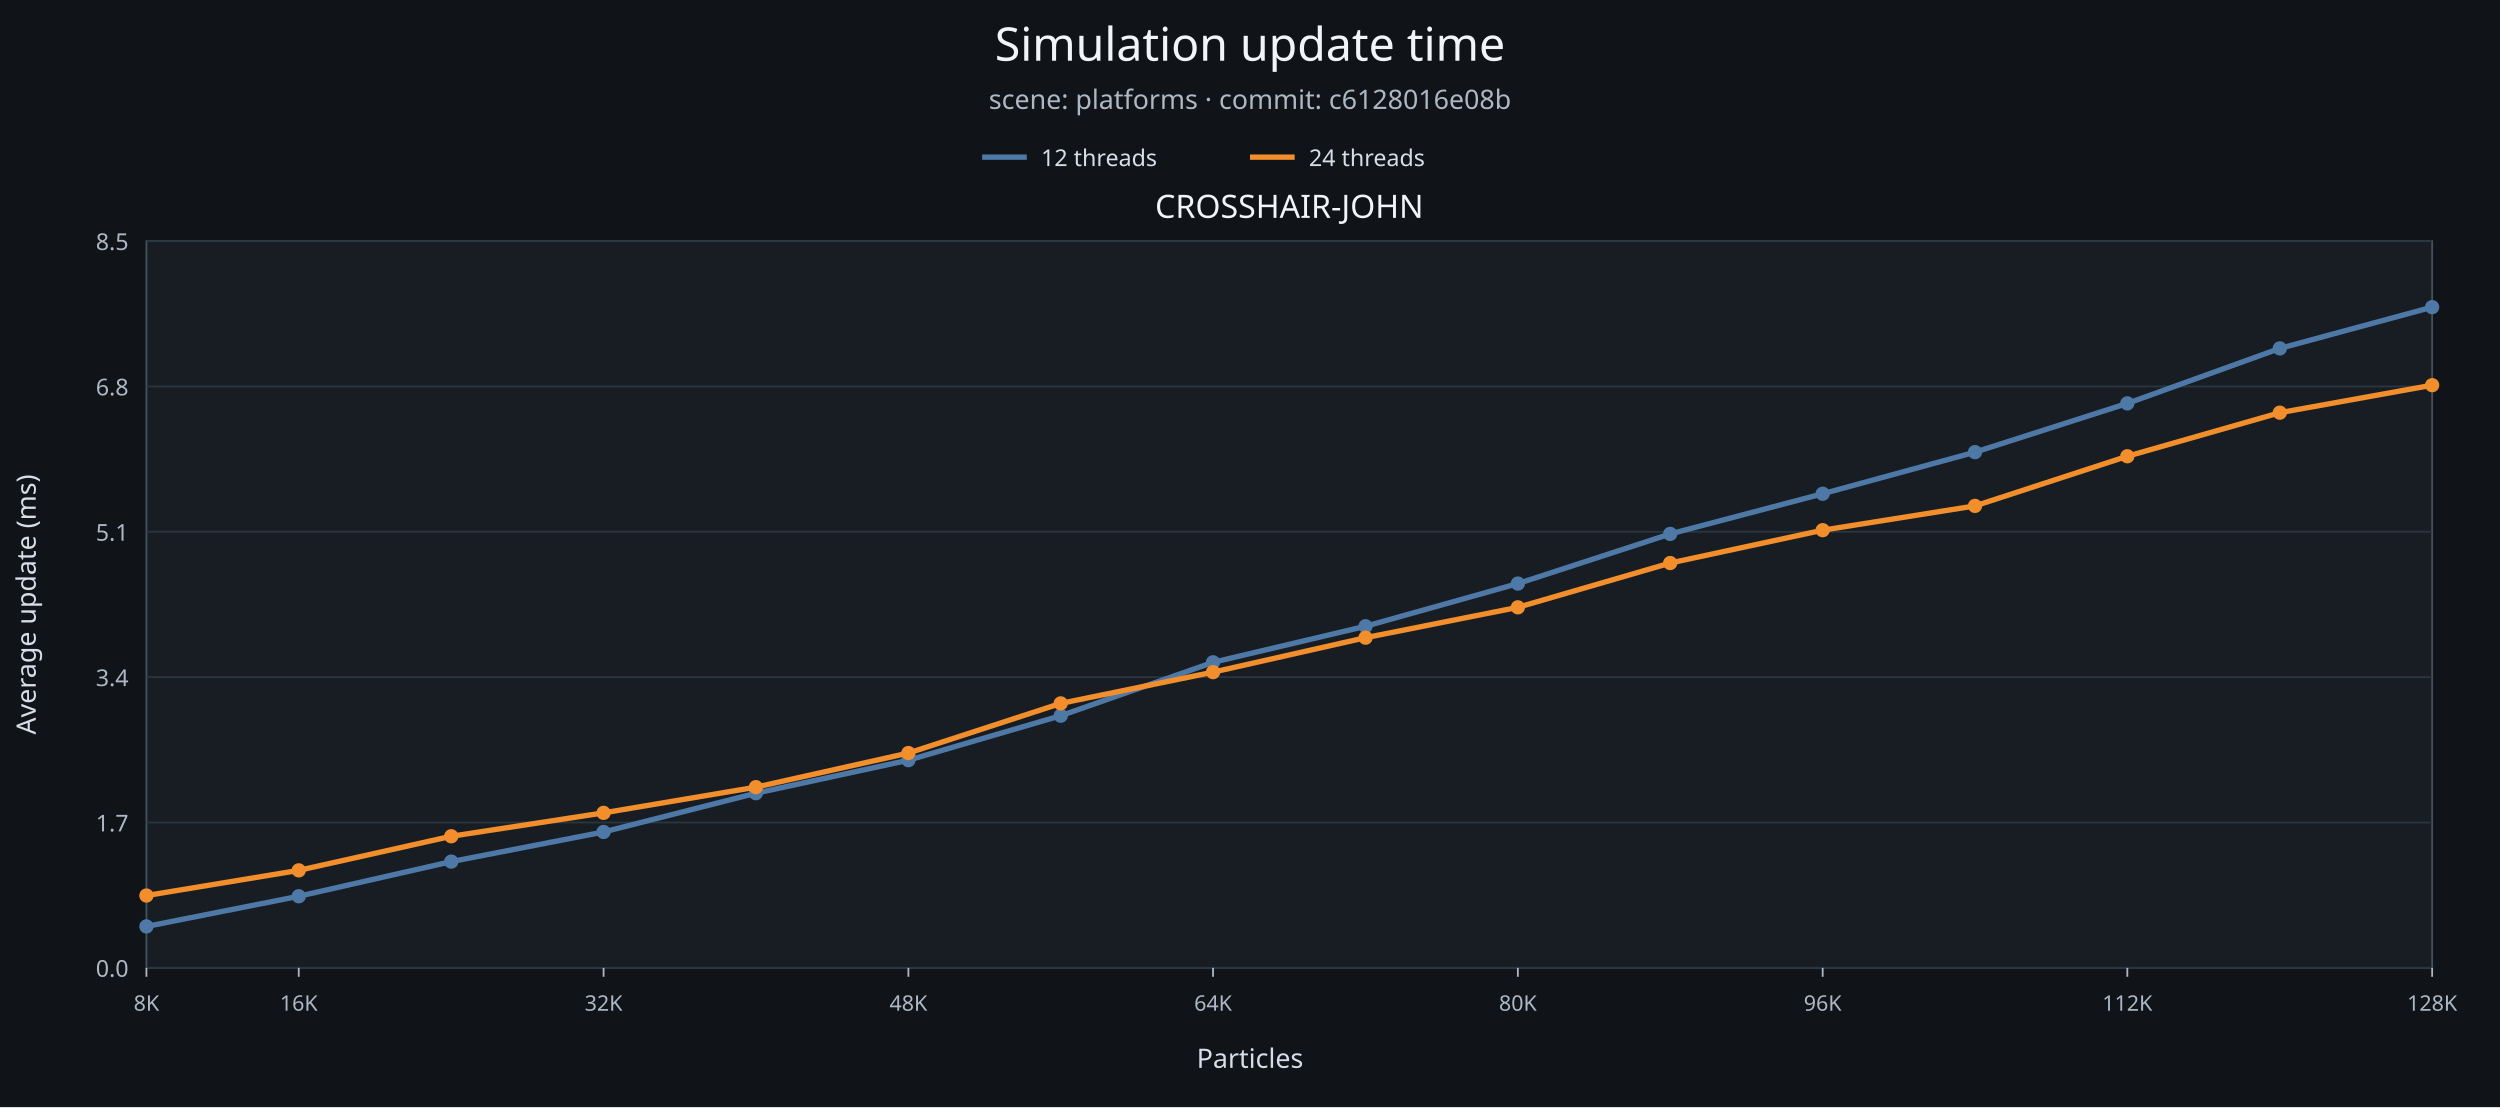
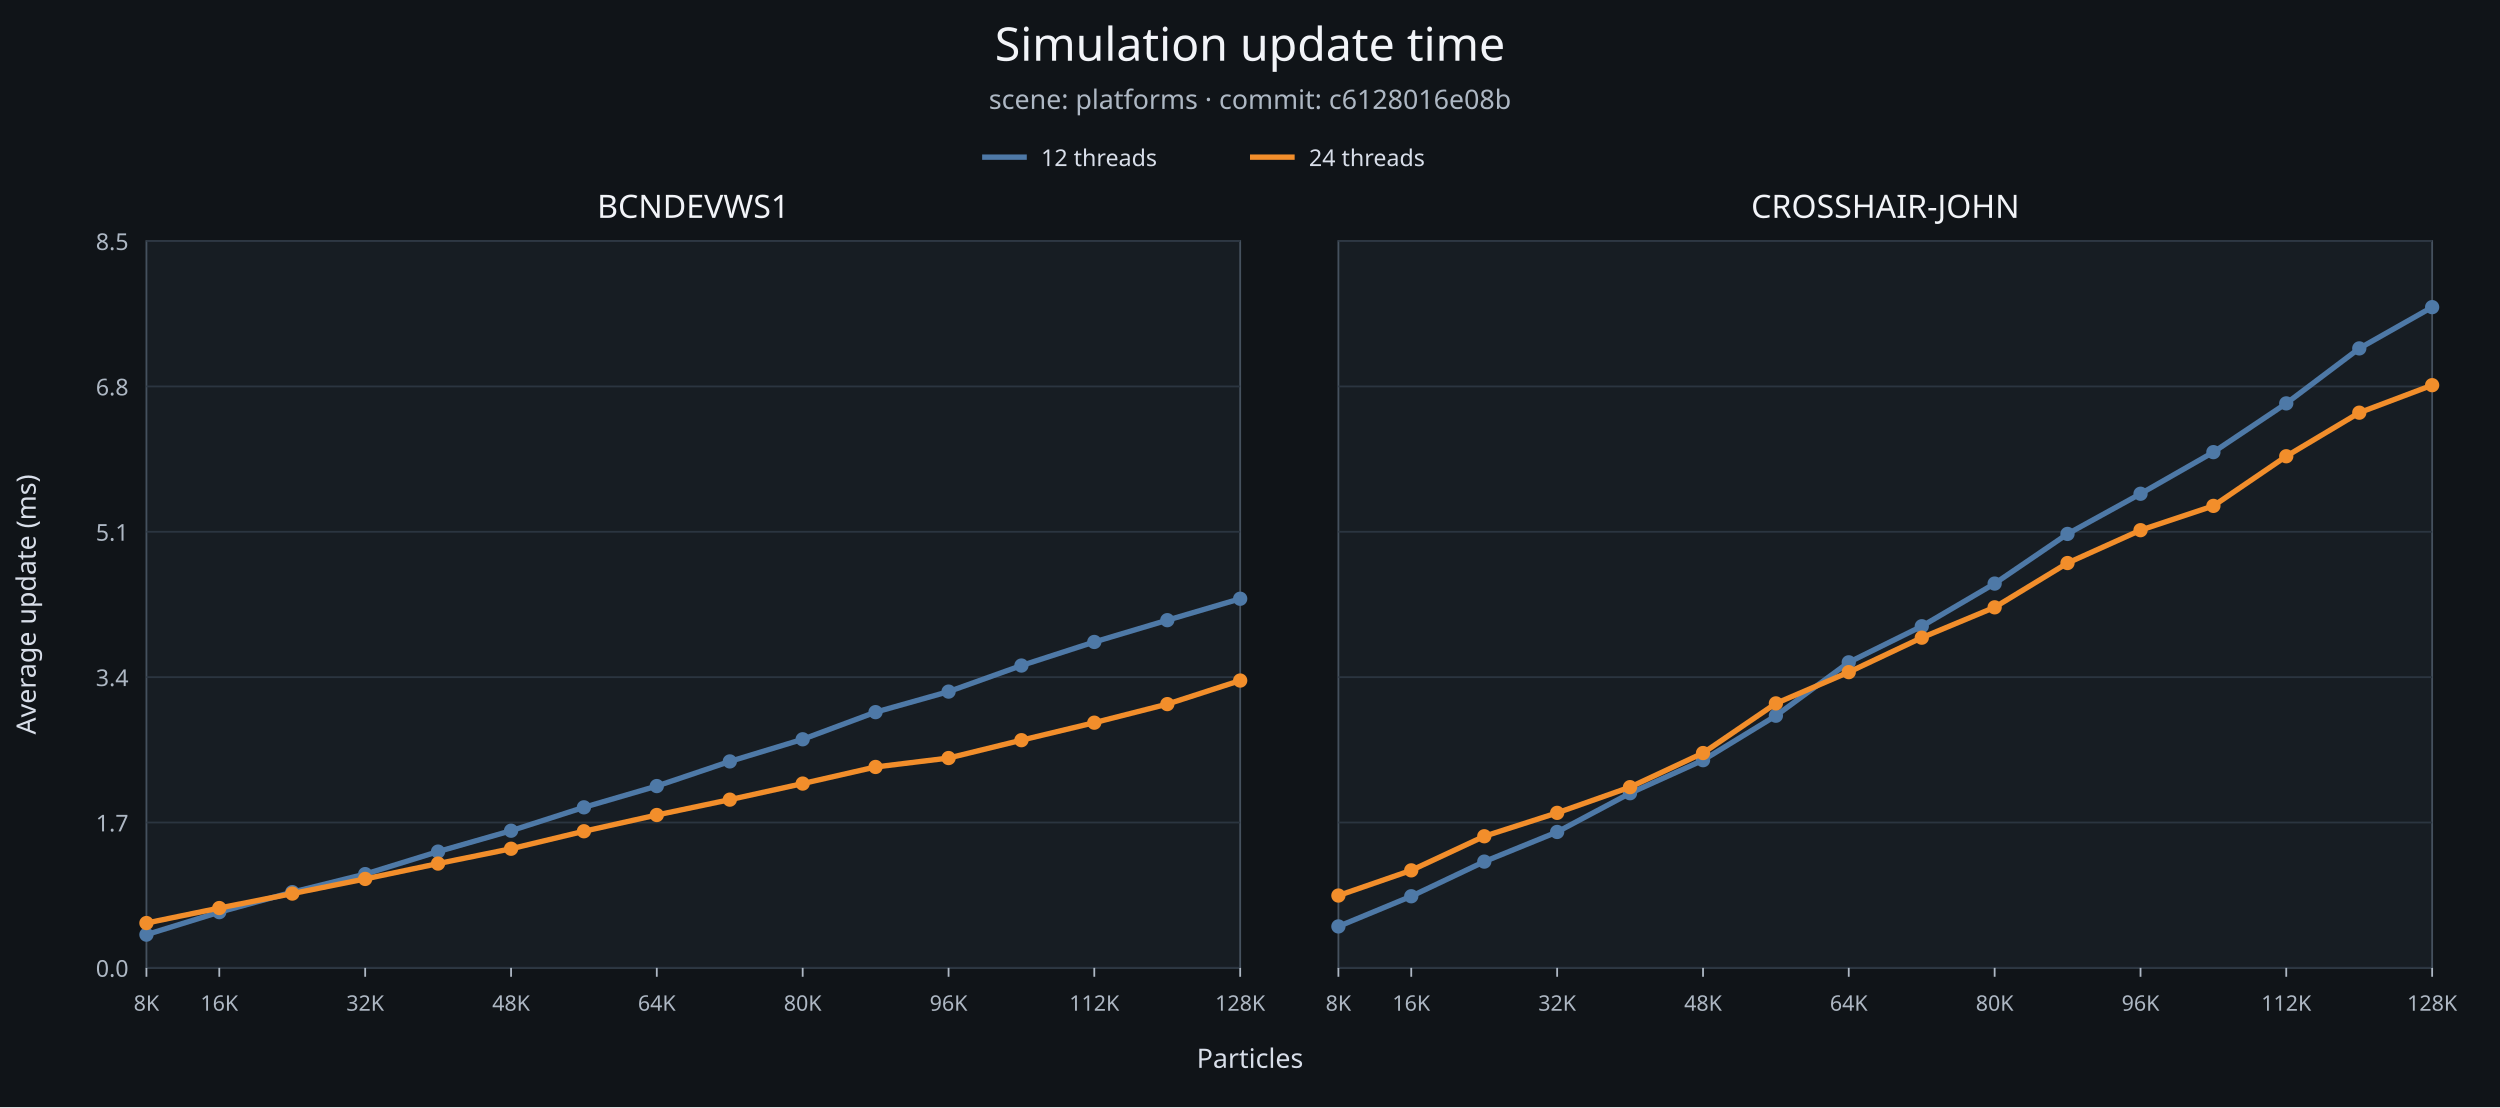
<svg xmlns="http://www.w3.org/2000/svg" width="1400" height="620" viewBox="0 0 1400 620">
  <rect width="100%" height="100%" fill="#101418" />
  <text x="700.0" y="34.0" fill="#f2f4f8" text-anchor="middle" font-size="26" font-family="sans-serif">Simulation update time</text>
  <text x="700.0" y="61.0" fill="#aeb8c4" text-anchor="middle" font-size="15" font-family="sans-serif">scene: platforms · commit: c6128016e08b</text>
  <line x1="550.0" y1="88" x2="575.0" y2="88" stroke="#4e79a7" stroke-width="3" />
  <text x="583.0" y="93.0" fill="#d8dee9" font-size="13" font-family="sans-serif">12 threads</text>
  <line x1="700.0" y1="88" x2="725.0" y2="88" stroke="#f28e2b" stroke-width="3" />
  <text x="733.0" y="93.0" fill="#d8dee9" font-size="13" font-family="sans-serif">24 threads</text>
-   <rect x="82.0" y="135" width="1280.0" height="407" fill="#171d23" stroke="#45515e" />
-   <text x="722.0" y="122.0" fill="#f2f4f8" text-anchor="middle" font-size="18" font-family="sans-serif">CROSSHAIR-JOHN</text>
-   <line x1="82.0" y1="542.0" x2="1362.0" y2="542.0" stroke="#2b3540" />
+   <rect x="82.0" y="135" width="612.5" height="407" fill="#171d23" stroke="#45515e" />
+   <text x="388.2" y="122.0" fill="#f2f4f8" text-anchor="middle" font-size="18" font-family="sans-serif">BCNDEVWS1</text>
+   <line x1="82.0" y1="542.0" x2="694.5" y2="542.0" stroke="#2b3540" />
  <text x="72.0" y="547.0" fill="#aeb8c4" text-anchor="end" font-size="13" font-family="sans-serif">0.0</text>
-   <line x1="82.0" y1="460.6" x2="1362.0" y2="460.6" stroke="#2b3540" />
+   <line x1="82.0" y1="460.6" x2="694.5" y2="460.6" stroke="#2b3540" />
  <text x="72.0" y="465.6" fill="#aeb8c4" text-anchor="end" font-size="13" font-family="sans-serif">1.7</text>
-   <line x1="82.0" y1="379.2" x2="1362.0" y2="379.2" stroke="#2b3540" />
+   <line x1="82.0" y1="379.2" x2="694.5" y2="379.2" stroke="#2b3540" />
  <text x="72.0" y="384.2" fill="#aeb8c4" text-anchor="end" font-size="13" font-family="sans-serif">3.4</text>
-   <line x1="82.0" y1="297.8" x2="1362.0" y2="297.8" stroke="#2b3540" />
+   <line x1="82.0" y1="297.8" x2="694.5" y2="297.8" stroke="#2b3540" />
  <text x="72.0" y="302.8" fill="#aeb8c4" text-anchor="end" font-size="13" font-family="sans-serif">5.1</text>
-   <line x1="82.0" y1="216.4" x2="1362.0" y2="216.4" stroke="#2b3540" />
+   <line x1="82.0" y1="216.4" x2="694.5" y2="216.4" stroke="#2b3540" />
  <text x="72.0" y="221.4" fill="#aeb8c4" text-anchor="end" font-size="13" font-family="sans-serif">6.8</text>
-   <line x1="82.0" y1="135.0" x2="1362.0" y2="135.0" stroke="#2b3540" />
+   <line x1="82.0" y1="135.0" x2="694.5" y2="135.0" stroke="#2b3540" />
  <text x="72.0" y="140.0" fill="#aeb8c4" text-anchor="end" font-size="13" font-family="sans-serif">8.5</text>
  <line x1="82.0" y1="542.0" x2="82.0" y2="547.0" stroke="#aeb8c4" />
  <text x="82.0" y="566.0" fill="#aeb8c4" text-anchor="middle" font-size="12" font-family="sans-serif">8K</text>
-   <line x1="167.3" y1="542.0" x2="167.3" y2="547.0" stroke="#aeb8c4" />
-   <text x="167.3" y="566.0" fill="#aeb8c4" text-anchor="middle" font-size="12" font-family="sans-serif">16K</text>
-   <line x1="338.0" y1="542.0" x2="338.0" y2="547.0" stroke="#aeb8c4" />
-   <text x="338.0" y="566.0" fill="#aeb8c4" text-anchor="middle" font-size="12" font-family="sans-serif">32K</text>
-   <line x1="508.7" y1="542.0" x2="508.7" y2="547.0" stroke="#aeb8c4" />
-   <text x="508.7" y="566.0" fill="#aeb8c4" text-anchor="middle" font-size="12" font-family="sans-serif">48K</text>
-   <line x1="679.3" y1="542.0" x2="679.3" y2="547.0" stroke="#aeb8c4" />
-   <text x="679.3" y="566.0" fill="#aeb8c4" text-anchor="middle" font-size="12" font-family="sans-serif">64K</text>
-   <line x1="850.0" y1="542.0" x2="850.0" y2="547.0" stroke="#aeb8c4" />
-   <text x="850.0" y="566.0" fill="#aeb8c4" text-anchor="middle" font-size="12" font-family="sans-serif">80K</text>
-   <line x1="1020.7" y1="542.0" x2="1020.7" y2="547.0" stroke="#aeb8c4" />
-   <text x="1020.7" y="566.0" fill="#aeb8c4" text-anchor="middle" font-size="12" font-family="sans-serif">96K</text>
-   <line x1="1191.3" y1="542.0" x2="1191.3" y2="547.0" stroke="#aeb8c4" />
-   <text x="1191.3" y="566.0" fill="#aeb8c4" text-anchor="middle" font-size="12" font-family="sans-serif">112K</text>
+   <line x1="122.8" y1="542.0" x2="122.8" y2="547.0" stroke="#aeb8c4" />
+   <text x="122.8" y="566.0" fill="#aeb8c4" text-anchor="middle" font-size="12" font-family="sans-serif">16K</text>
+   <line x1="204.5" y1="542.0" x2="204.5" y2="547.0" stroke="#aeb8c4" />
+   <text x="204.5" y="566.0" fill="#aeb8c4" text-anchor="middle" font-size="12" font-family="sans-serif">32K</text>
+   <line x1="286.2" y1="542.0" x2="286.2" y2="547.0" stroke="#aeb8c4" />
+   <text x="286.2" y="566.0" fill="#aeb8c4" text-anchor="middle" font-size="12" font-family="sans-serif">48K</text>
+   <line x1="367.8" y1="542.0" x2="367.8" y2="547.0" stroke="#aeb8c4" />
+   <text x="367.8" y="566.0" fill="#aeb8c4" text-anchor="middle" font-size="12" font-family="sans-serif">64K</text>
+   <line x1="449.5" y1="542.0" x2="449.5" y2="547.0" stroke="#aeb8c4" />
+   <text x="449.5" y="566.0" fill="#aeb8c4" text-anchor="middle" font-size="12" font-family="sans-serif">80K</text>
+   <line x1="531.2" y1="542.0" x2="531.2" y2="547.0" stroke="#aeb8c4" />
+   <text x="531.2" y="566.0" fill="#aeb8c4" text-anchor="middle" font-size="12" font-family="sans-serif">96K</text>
+   <line x1="612.8" y1="542.0" x2="612.8" y2="547.0" stroke="#aeb8c4" />
+   <text x="612.8" y="566.0" fill="#aeb8c4" text-anchor="middle" font-size="12" font-family="sans-serif">112K</text>
+   <line x1="694.5" y1="542.0" x2="694.5" y2="547.0" stroke="#aeb8c4" />
+   <text x="694.5" y="566.0" fill="#aeb8c4" text-anchor="middle" font-size="12" font-family="sans-serif">128K</text>
+   <polyline points="82.0,523.4 122.8,510.8 163.7,499.6 204.5,489.5 245.3,476.9 286.2,465.2 327.0,452.1 367.8,440.2 408.7,426.4 449.5,414.0 490.3,398.8 531.2,387.3 572.0,372.7 612.8,359.5 653.7,347.3 694.5,335.3" fill="none" stroke="#4e79a7" stroke-width="3" />
+   <circle cx="82.0" cy="523.4" r="4" fill="#4e79a7" />
+   <circle cx="122.8" cy="510.8" r="4" fill="#4e79a7" />
+   <circle cx="163.7" cy="499.6" r="4" fill="#4e79a7" />
+   <circle cx="204.5" cy="489.5" r="4" fill="#4e79a7" />
+   <circle cx="245.3" cy="476.9" r="4" fill="#4e79a7" />
+   <circle cx="286.2" cy="465.2" r="4" fill="#4e79a7" />
+   <circle cx="327.0" cy="452.1" r="4" fill="#4e79a7" />
+   <circle cx="367.8" cy="440.2" r="4" fill="#4e79a7" />
+   <circle cx="408.7" cy="426.4" r="4" fill="#4e79a7" />
+   <circle cx="449.5" cy="414.0" r="4" fill="#4e79a7" />
+   <circle cx="490.3" cy="398.8" r="4" fill="#4e79a7" />
+   <circle cx="531.2" cy="387.3" r="4" fill="#4e79a7" />
+   <circle cx="572.0" cy="372.7" r="4" fill="#4e79a7" />
+   <circle cx="612.8" cy="359.5" r="4" fill="#4e79a7" />
+   <circle cx="653.7" cy="347.3" r="4" fill="#4e79a7" />
+   <circle cx="694.5" cy="335.3" r="4" fill="#4e79a7" />
+   <polyline points="82.0,516.9 122.8,508.5 163.7,500.4 204.5,492.2 245.3,483.6 286.2,475.3 327.0,465.5 367.8,456.4 408.7,447.8 449.5,438.8 490.3,429.5 531.2,424.5 572.0,414.5 612.8,404.7 653.7,394.3 694.5,381.1" fill="none" stroke="#f28e2b" stroke-width="3" />
+   <circle cx="82.0" cy="516.9" r="4" fill="#f28e2b" />
+   <circle cx="122.8" cy="508.5" r="4" fill="#f28e2b" />
+   <circle cx="163.7" cy="500.4" r="4" fill="#f28e2b" />
+   <circle cx="204.5" cy="492.2" r="4" fill="#f28e2b" />
+   <circle cx="245.3" cy="483.6" r="4" fill="#f28e2b" />
+   <circle cx="286.2" cy="475.3" r="4" fill="#f28e2b" />
+   <circle cx="327.0" cy="465.5" r="4" fill="#f28e2b" />
+   <circle cx="367.8" cy="456.4" r="4" fill="#f28e2b" />
+   <circle cx="408.7" cy="447.8" r="4" fill="#f28e2b" />
+   <circle cx="449.5" cy="438.8" r="4" fill="#f28e2b" />
+   <circle cx="490.3" cy="429.5" r="4" fill="#f28e2b" />
+   <circle cx="531.2" cy="424.5" r="4" fill="#f28e2b" />
+   <circle cx="572.0" cy="414.5" r="4" fill="#f28e2b" />
+   <circle cx="612.8" cy="404.7" r="4" fill="#f28e2b" />
+   <circle cx="653.7" cy="394.3" r="4" fill="#f28e2b" />
+   <circle cx="694.5" cy="381.1" r="4" fill="#f28e2b" />
+   <rect x="749.5" y="135" width="612.5" height="407" fill="#171d23" stroke="#45515e" />
+   <text x="1055.8" y="122.0" fill="#f2f4f8" text-anchor="middle" font-size="18" font-family="sans-serif">CROSSHAIR-JOHN</text>
+   <line x1="749.5" y1="542.0" x2="1362.0" y2="542.0" stroke="#2b3540" />
+   <line x1="749.5" y1="460.6" x2="1362.0" y2="460.6" stroke="#2b3540" />
+   <line x1="749.5" y1="379.2" x2="1362.0" y2="379.2" stroke="#2b3540" />
+   <line x1="749.5" y1="297.8" x2="1362.0" y2="297.8" stroke="#2b3540" />
+   <line x1="749.5" y1="216.4" x2="1362.0" y2="216.4" stroke="#2b3540" />
+   <line x1="749.5" y1="135.0" x2="1362.0" y2="135.0" stroke="#2b3540" />
+   <line x1="749.5" y1="542.0" x2="749.5" y2="547.0" stroke="#aeb8c4" />
+   <text x="749.5" y="566.0" fill="#aeb8c4" text-anchor="middle" font-size="12" font-family="sans-serif">8K</text>
+   <line x1="790.3" y1="542.0" x2="790.3" y2="547.0" stroke="#aeb8c4" />
+   <text x="790.3" y="566.0" fill="#aeb8c4" text-anchor="middle" font-size="12" font-family="sans-serif">16K</text>
+   <line x1="872.0" y1="542.0" x2="872.0" y2="547.0" stroke="#aeb8c4" />
+   <text x="872.0" y="566.0" fill="#aeb8c4" text-anchor="middle" font-size="12" font-family="sans-serif">32K</text>
+   <line x1="953.7" y1="542.0" x2="953.7" y2="547.0" stroke="#aeb8c4" />
+   <text x="953.7" y="566.0" fill="#aeb8c4" text-anchor="middle" font-size="12" font-family="sans-serif">48K</text>
+   <line x1="1035.3" y1="542.0" x2="1035.3" y2="547.0" stroke="#aeb8c4" />
+   <text x="1035.3" y="566.0" fill="#aeb8c4" text-anchor="middle" font-size="12" font-family="sans-serif">64K</text>
+   <line x1="1117.0" y1="542.0" x2="1117.0" y2="547.0" stroke="#aeb8c4" />
+   <text x="1117.0" y="566.0" fill="#aeb8c4" text-anchor="middle" font-size="12" font-family="sans-serif">80K</text>
+   <line x1="1198.7" y1="542.0" x2="1198.7" y2="547.0" stroke="#aeb8c4" />
+   <text x="1198.7" y="566.0" fill="#aeb8c4" text-anchor="middle" font-size="12" font-family="sans-serif">96K</text>
+   <line x1="1280.3" y1="542.0" x2="1280.3" y2="547.0" stroke="#aeb8c4" />
+   <text x="1280.3" y="566.0" fill="#aeb8c4" text-anchor="middle" font-size="12" font-family="sans-serif">112K</text>
  <line x1="1362.0" y1="542.0" x2="1362.0" y2="547.0" stroke="#aeb8c4" />
  <text x="1362.0" y="566.0" fill="#aeb8c4" text-anchor="middle" font-size="12" font-family="sans-serif">128K</text>
-   <polyline points="82.0,518.8 167.3,501.9 252.7,482.5 338.0,465.9 423.3,444.2 508.7,425.7 594.0,400.8 679.3,370.9 764.7,350.7 850.0,326.8 935.3,299.0 1020.7,276.5 1106.0,253.2 1191.3,225.9 1276.7,195.1 1362.0,172.0" fill="none" stroke="#4e79a7" stroke-width="3" />
-   <circle cx="82.0" cy="518.8" r="4" fill="#4e79a7" />
-   <circle cx="167.3" cy="501.9" r="4" fill="#4e79a7" />
-   <circle cx="252.7" cy="482.5" r="4" fill="#4e79a7" />
-   <circle cx="338.0" cy="465.9" r="4" fill="#4e79a7" />
-   <circle cx="423.3" cy="444.2" r="4" fill="#4e79a7" />
-   <circle cx="508.7" cy="425.7" r="4" fill="#4e79a7" />
-   <circle cx="594.0" cy="400.8" r="4" fill="#4e79a7" />
-   <circle cx="679.3" cy="370.9" r="4" fill="#4e79a7" />
-   <circle cx="764.7" cy="350.7" r="4" fill="#4e79a7" />
-   <circle cx="850.0" cy="326.8" r="4" fill="#4e79a7" />
-   <circle cx="935.3" cy="299.0" r="4" fill="#4e79a7" />
-   <circle cx="1020.7" cy="276.5" r="4" fill="#4e79a7" />
-   <circle cx="1106.0" cy="253.2" r="4" fill="#4e79a7" />
-   <circle cx="1191.3" cy="225.9" r="4" fill="#4e79a7" />
-   <circle cx="1276.7" cy="195.1" r="4" fill="#4e79a7" />
+   <polyline points="749.5,518.8 790.3,501.9 831.2,482.5 872.0,465.9 912.8,444.2 953.7,425.7 994.5,400.8 1035.3,370.9 1076.2,350.7 1117.0,326.8 1157.8,299.0 1198.7,276.5 1239.5,253.2 1280.3,225.9 1321.2,195.1 1362.0,172.0" fill="none" stroke="#4e79a7" stroke-width="3" />
+   <circle cx="749.5" cy="518.8" r="4" fill="#4e79a7" />
+   <circle cx="790.3" cy="501.9" r="4" fill="#4e79a7" />
+   <circle cx="831.2" cy="482.5" r="4" fill="#4e79a7" />
+   <circle cx="872.0" cy="465.9" r="4" fill="#4e79a7" />
+   <circle cx="912.8" cy="444.2" r="4" fill="#4e79a7" />
+   <circle cx="953.7" cy="425.7" r="4" fill="#4e79a7" />
+   <circle cx="994.5" cy="400.8" r="4" fill="#4e79a7" />
+   <circle cx="1035.3" cy="370.9" r="4" fill="#4e79a7" />
+   <circle cx="1076.2" cy="350.7" r="4" fill="#4e79a7" />
+   <circle cx="1117.0" cy="326.8" r="4" fill="#4e79a7" />
+   <circle cx="1157.8" cy="299.0" r="4" fill="#4e79a7" />
+   <circle cx="1198.7" cy="276.5" r="4" fill="#4e79a7" />
+   <circle cx="1239.5" cy="253.2" r="4" fill="#4e79a7" />
+   <circle cx="1280.3" cy="225.9" r="4" fill="#4e79a7" />
+   <circle cx="1321.2" cy="195.1" r="4" fill="#4e79a7" />
  <circle cx="1362.0" cy="172.0" r="4" fill="#4e79a7" />
-   <polyline points="82.0,501.5 167.3,487.4 252.7,468.3 338.0,455.2 423.3,440.8 508.7,421.7 594.0,393.9 679.3,376.4 764.7,357.1 850.0,340.1 935.3,315.3 1020.7,296.9 1106.0,283.3 1191.3,255.5 1276.7,231.1 1362.0,215.7" fill="none" stroke="#f28e2b" stroke-width="3" />
-   <circle cx="82.0" cy="501.5" r="4" fill="#f28e2b" />
-   <circle cx="167.3" cy="487.4" r="4" fill="#f28e2b" />
-   <circle cx="252.7" cy="468.3" r="4" fill="#f28e2b" />
-   <circle cx="338.0" cy="455.2" r="4" fill="#f28e2b" />
-   <circle cx="423.3" cy="440.8" r="4" fill="#f28e2b" />
-   <circle cx="508.7" cy="421.7" r="4" fill="#f28e2b" />
-   <circle cx="594.0" cy="393.9" r="4" fill="#f28e2b" />
-   <circle cx="679.3" cy="376.4" r="4" fill="#f28e2b" />
-   <circle cx="764.7" cy="357.1" r="4" fill="#f28e2b" />
-   <circle cx="850.0" cy="340.1" r="4" fill="#f28e2b" />
-   <circle cx="935.3" cy="315.3" r="4" fill="#f28e2b" />
-   <circle cx="1020.7" cy="296.9" r="4" fill="#f28e2b" />
-   <circle cx="1106.0" cy="283.3" r="4" fill="#f28e2b" />
-   <circle cx="1191.3" cy="255.5" r="4" fill="#f28e2b" />
-   <circle cx="1276.7" cy="231.1" r="4" fill="#f28e2b" />
+   <polyline points="749.5,501.5 790.3,487.4 831.2,468.3 872.0,455.2 912.8,440.8 953.7,421.7 994.5,393.9 1035.3,376.4 1076.2,357.1 1117.0,340.1 1157.8,315.3 1198.7,296.9 1239.5,283.3 1280.3,255.5 1321.2,231.1 1362.0,215.7" fill="none" stroke="#f28e2b" stroke-width="3" />
+   <circle cx="749.5" cy="501.5" r="4" fill="#f28e2b" />
+   <circle cx="790.3" cy="487.4" r="4" fill="#f28e2b" />
+   <circle cx="831.2" cy="468.3" r="4" fill="#f28e2b" />
+   <circle cx="872.0" cy="455.2" r="4" fill="#f28e2b" />
+   <circle cx="912.8" cy="440.8" r="4" fill="#f28e2b" />
+   <circle cx="953.7" cy="421.7" r="4" fill="#f28e2b" />
+   <circle cx="994.5" cy="393.9" r="4" fill="#f28e2b" />
+   <circle cx="1035.3" cy="376.4" r="4" fill="#f28e2b" />
+   <circle cx="1076.2" cy="357.1" r="4" fill="#f28e2b" />
+   <circle cx="1117.0" cy="340.1" r="4" fill="#f28e2b" />
+   <circle cx="1157.8" cy="315.3" r="4" fill="#f28e2b" />
+   <circle cx="1198.7" cy="296.9" r="4" fill="#f28e2b" />
+   <circle cx="1239.5" cy="283.3" r="4" fill="#f28e2b" />
+   <circle cx="1280.3" cy="255.5" r="4" fill="#f28e2b" />
+   <circle cx="1321.2" cy="231.1" r="4" fill="#f28e2b" />
  <circle cx="1362.0" cy="215.7" r="4" fill="#f28e2b" />
  <text x="700.0" y="598.0" fill="#d8dee9" text-anchor="middle" font-size="15" font-family="sans-serif">Particles</text>
  <text x="20.0" y="338.5" fill="#d8dee9" transform="rotate(-90 20 338.5)" text-anchor="middle" font-size="15" font-family="sans-serif">Average update (ms)</text>
</svg>
